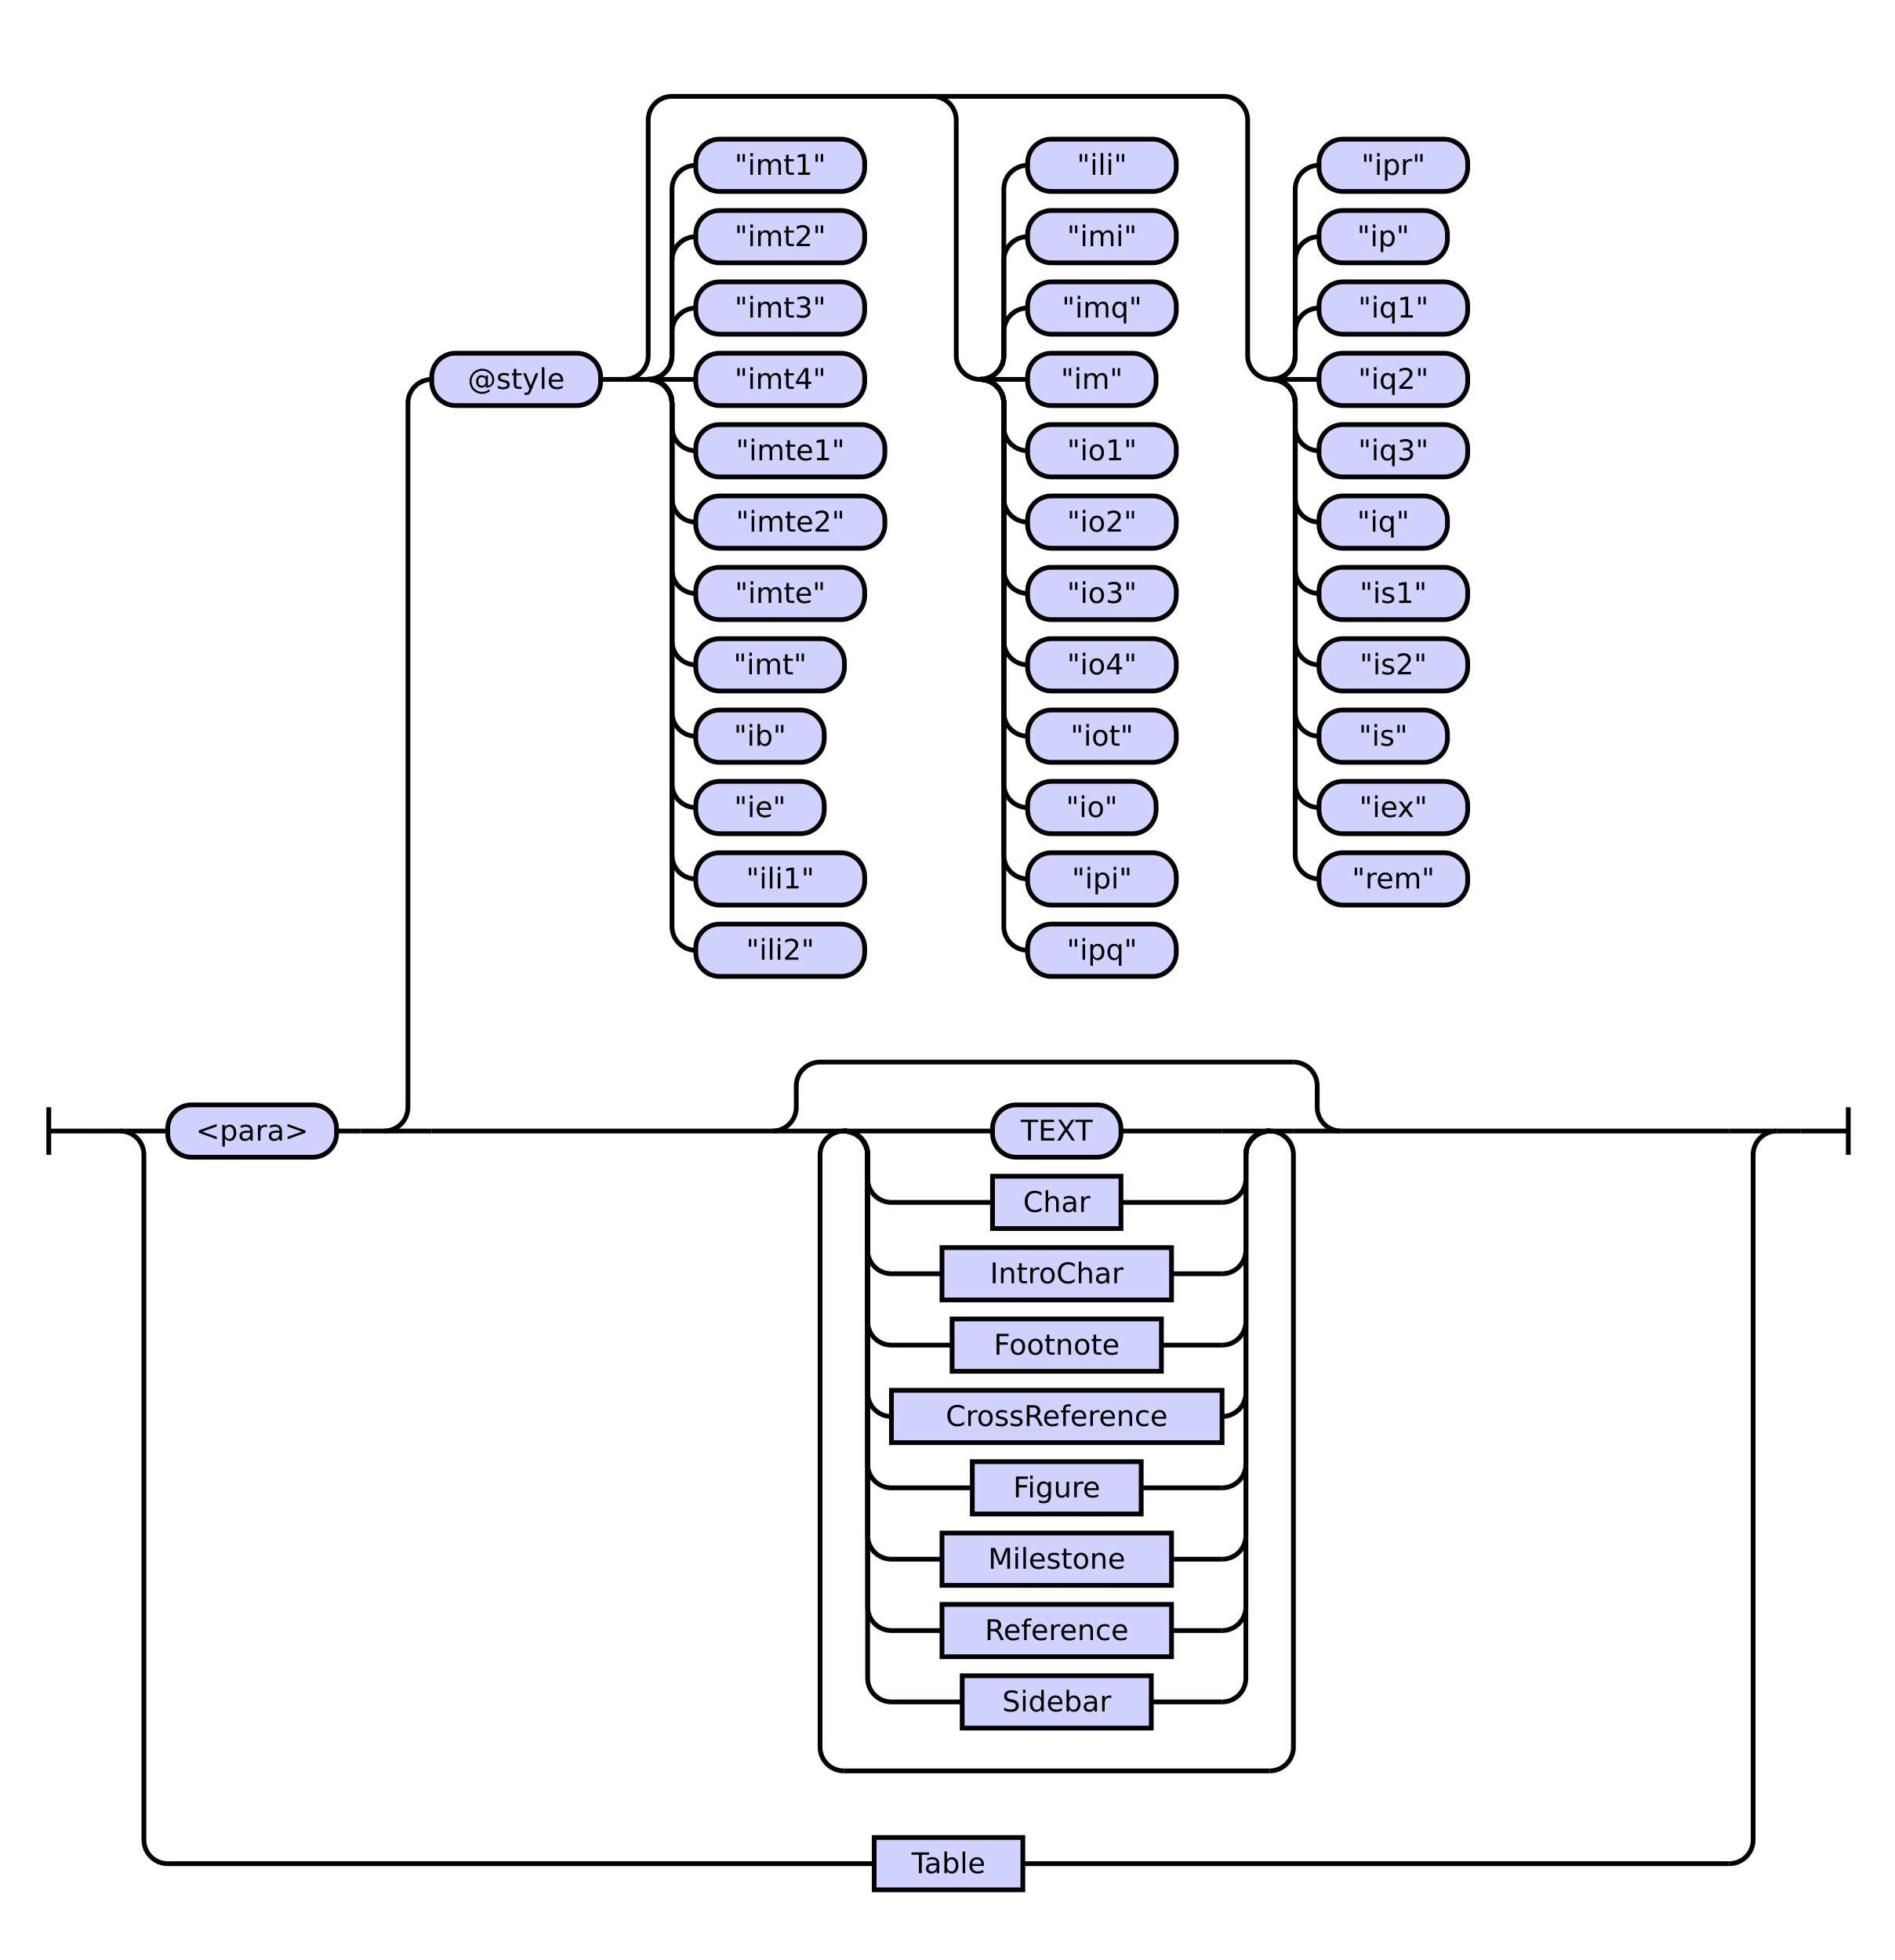
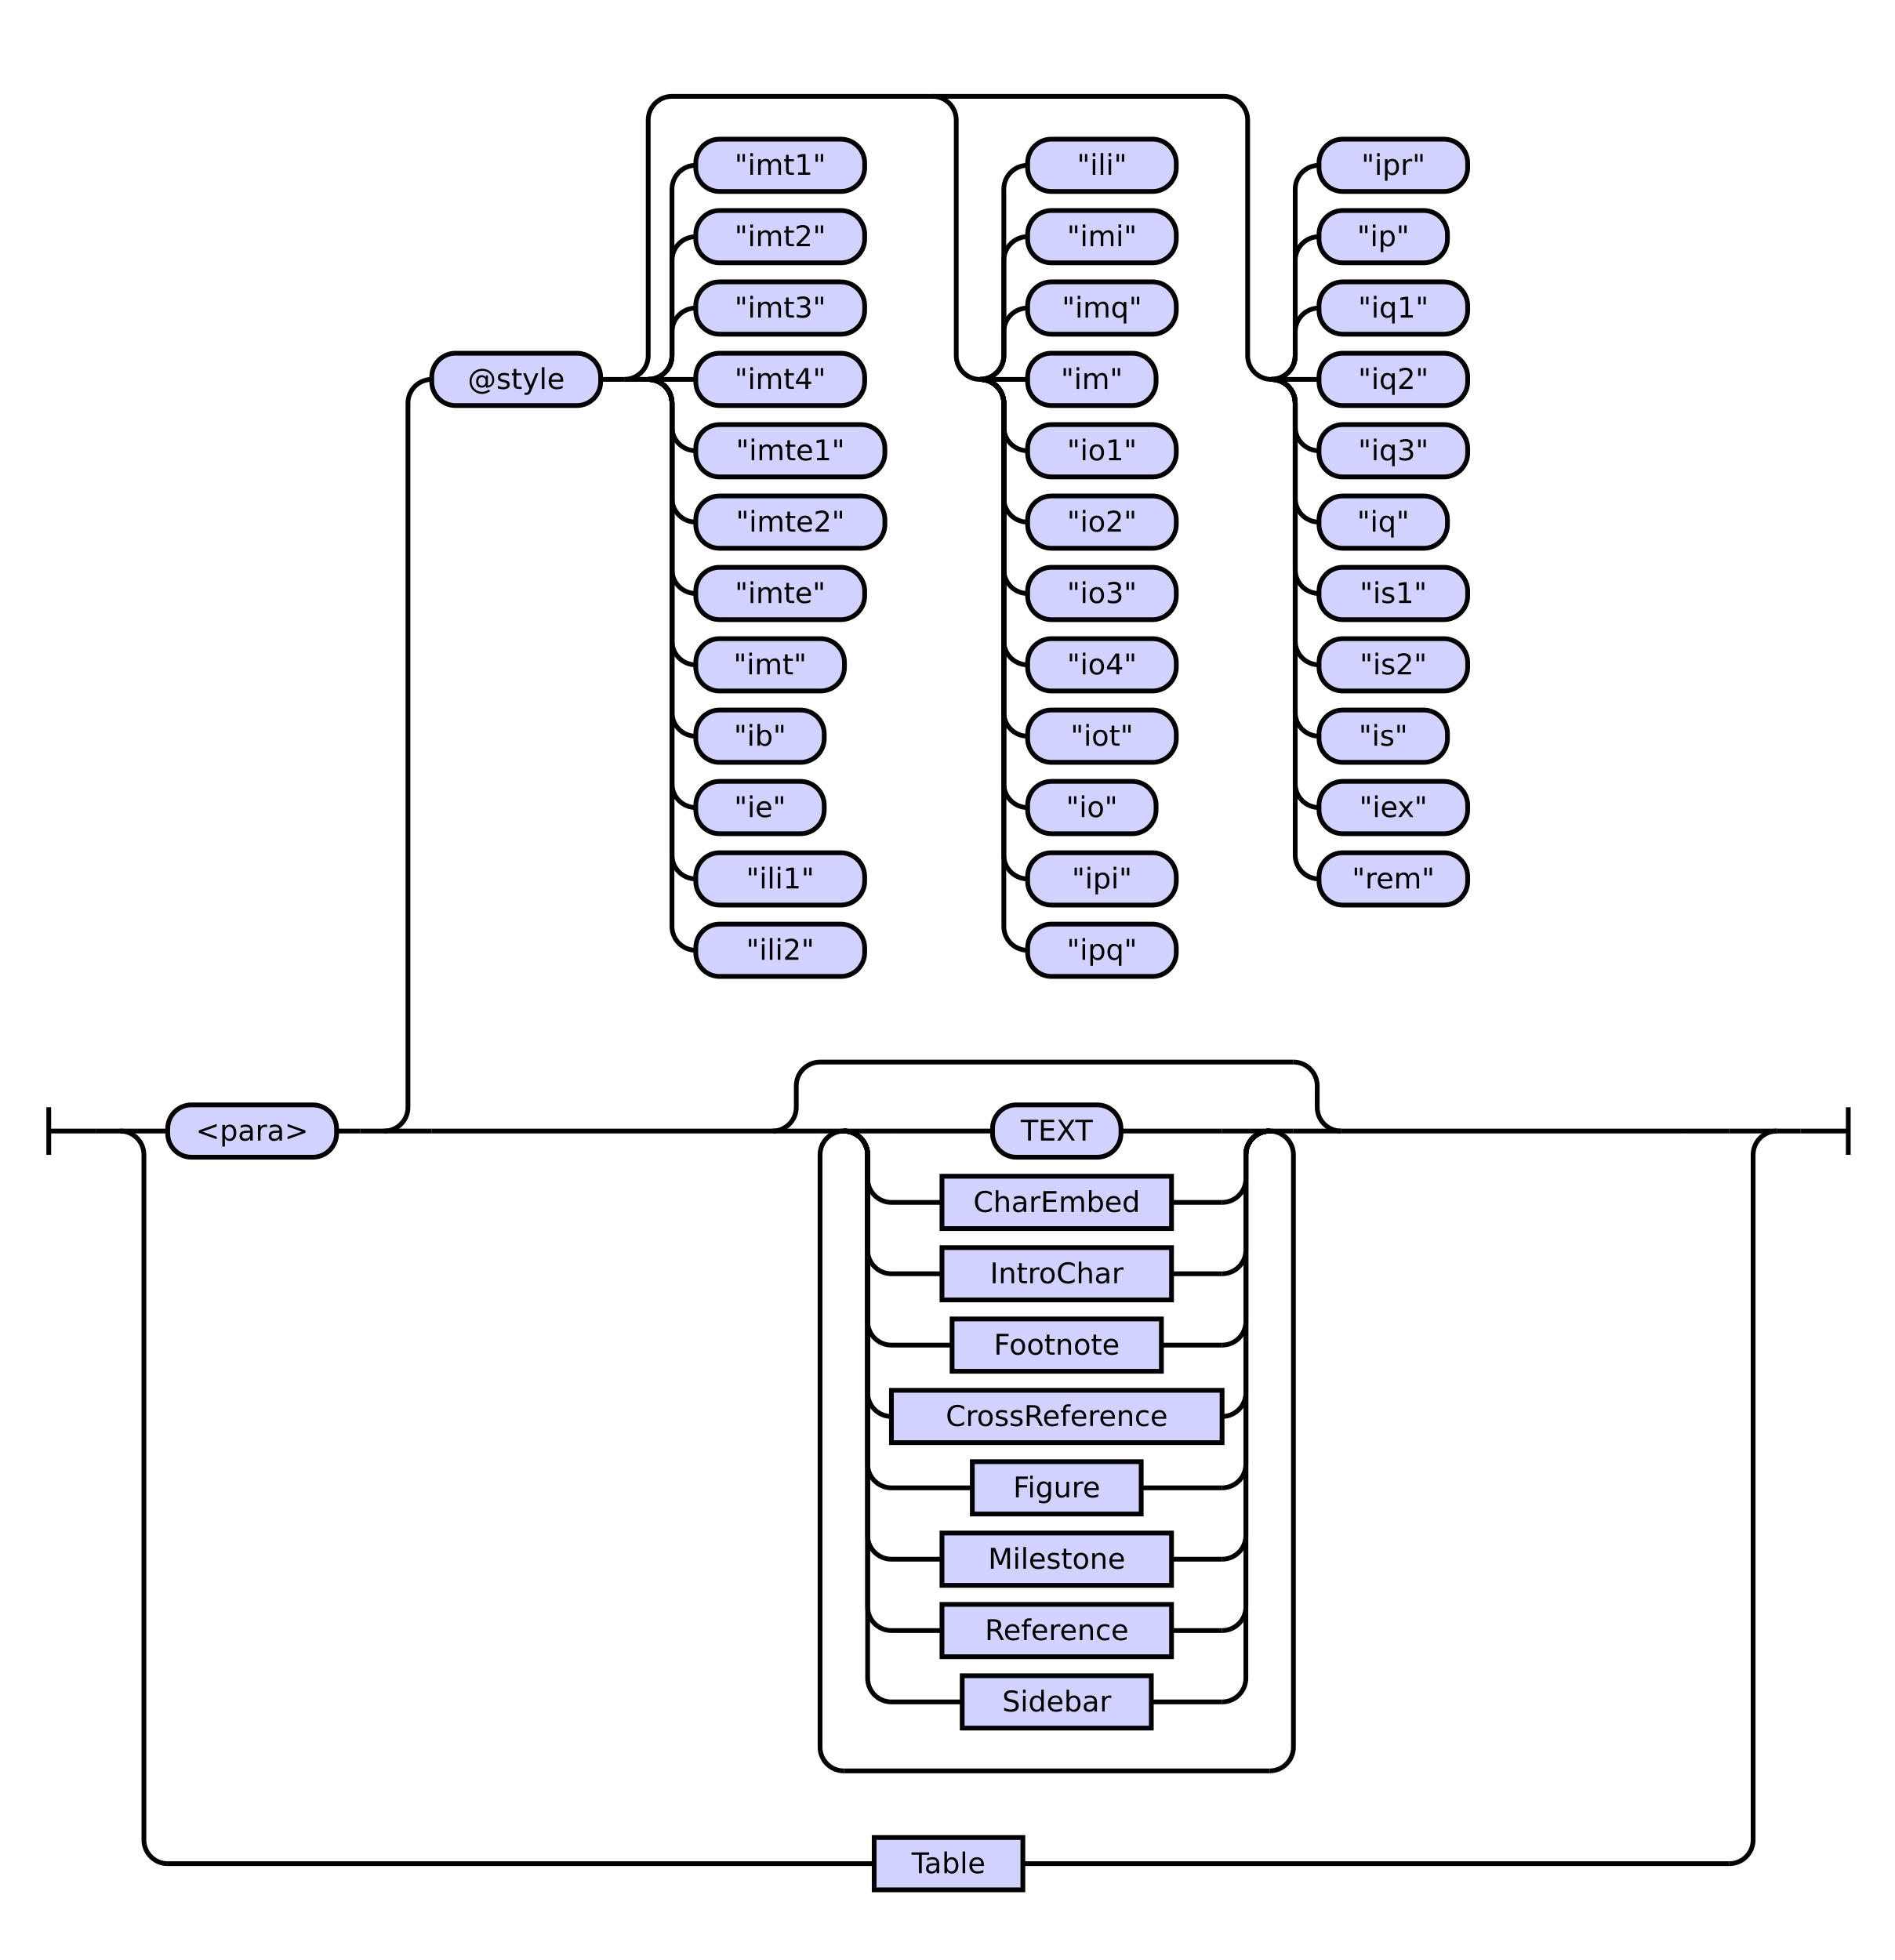
<svg xmlns="http://www.w3.org/2000/svg" class="railroad-diagram" height="824" viewBox="0 0 796.5 824" width="796.5">
  <g transform="translate(.5 .5)">
    <style>/*  */

    svg.railroad-diagram {
        background-color: hsl(30,20%,95%);
    }
    svg.railroad-diagram path {
        stroke-width: 2;
        stroke: black;
        fill: none;
    }
    svg.railroad-diagram text {
        font-size: 12px;
        text-anchor: middle;
        font-family: DejaVu Sans;
    }
    svg.railroad-diagram text.label {
        text-anchor:start;
    }
    svg.railroad-diagram text.comment {
        font-family: DejaVu Sans;
        font-size: 14px;
    }
    svg.railroad-diagram rect{
        stroke-width: 2;
        stroke: black;
        fill: rgb(210, 210, 255);
    }
    svg.railroad-diagram rect.group-box {
        stroke: gray;
        stroke-dasharray: 10 5;
        fill: none;
    }
    .terminal {
        font-family: DejaVu Sans;
    }
    svg.railroad-diagram g.altterminal rect {
        fill: rgb(251, 252, 207)
    }

/*  */
</style>
    <g>
      <path d="M 20 465 v 20 m 0 -10 h 20" />
    </g>
    <path d="M 40 475 h 10" />
    <g>
      <path d="M 50 475 h 0.0" />
      <path d="M 746.5 475 h 0.0" />
      <g>
        <path d="M 50.0 475 h 0.0" />
        <path d="M 746.5 475 h 0.0" />
        <path d="M 50.0 475 h 20" />
        <g>
          <path d="M 70.0 475 h 0.0" />
          <path d="M 726.5 475 h 0.0" />
          <g class="terminal ">
            <path d="M 70.0 475 h 0.0" />
            <path d="M 141.0 475 h 0.0" />
            <rect height="22" rx="10" ry="10" width="71.0" x="70.0" y="464" />
            <text x="105.5" y="479">&lt;para&gt;</text>
          </g>
          <path d="M 141.0 475 h 10" />
          <path d="M 151.0 475 h 10" />
          <g>
            <path d="M 161.0 475 h 0.0" />
            <path d="M 726.5 475 h 0.0" />
            <path d="M 161.0 475 a 10 10 0 0 0 10 -10 v -296 a 10 10 0 0 1 10 -10" />
            <g>
              <path d="M 181.0 159 h 0.0" />
              <path d="M 706.5 159 h 0.0" />
              <g class="terminal ">
                <path d="M 181.0 159 h 0.0" />
                <path d="M 252.0 159 h 0.0" />
                <rect height="22" rx="10" ry="10" width="71.0" x="181.0" y="148" />
                <text x="216.5" y="163">@style</text>
              </g>
              <path d="M 252.0 159 h 10" />
              <g>
                <path d="M 262.0 159 h 0.0" />
                <path d="M 706.5 159 h 0.0" />
                <path d="M 262.0 159 a 10 10 0 0 0 10 -10 v -99 a 10 10 0 0 1 10 -10 h 232.0" />
                <path d="M 262.0 159 h 10" />
                <g>
                  <path d="M 272.0 159 h 0.0" />
                  <path d="M 272.0 159 a 10 10 0 0 0 10 -10 v -10 a 10 10 0 0 1 10 -10" />
                  <g class="terminal ">
                    <path d="M 292.0 129 h 0.0" />
                    <path d="M 363.0 129 h 0.0" />
                    <rect height="22" rx="10" ry="10" width="71.0" x="292.0" y="118" />
                    <text x="327.5" y="133">"imt3"</text>
                  </g>
                  <path d="M 272.0 159 a 10 10 0 0 0 10 -10 v -40 a 10 10 0 0 1 10 -10" />
                  <g class="terminal ">
                    <path d="M 292.0 99 h 0.0" />
                    <path d="M 363.0 99 h 0.0" />
                    <rect height="22" rx="10" ry="10" width="71.0" x="292.0" y="88" />
                    <text x="327.5" y="103">"imt2"</text>
                  </g>
                  <path d="M 272.0 159 a 10 10 0 0 0 10 -10 v -70 a 10 10 0 0 1 10 -10" />
                  <g class="terminal ">
                    <path d="M 292.0 69 h 0.0" />
                    <path d="M 363.0 69 h 0.0" />
                    <rect height="22" rx="10" ry="10" width="71.0" x="292.0" y="58" />
                    <text x="327.5" y="73">"imt1"</text>
                  </g>
                  <path d="M 272.0 159 h 20" />
                  <g class="terminal ">
                    <path d="M 292.0 159 h 0.0" />
                    <path d="M 363.0 159 h 0.0" />
                    <rect height="22" rx="10" ry="10" width="71.0" x="292.0" y="148" />
                    <text x="327.5" y="163">"imt4"</text>
                  </g>
                  <path d="M 272.0 159 a 10 10 0 0 1 10 10 v 10 a 10 10 0 0 0 10 10" />
                  <g class="terminal ">
                    <path d="M 292.0 189 h 0.0" />
                    <path d="M 371.5 189 h 0.0" />
                    <rect height="22" rx="10" ry="10" width="79.5" x="292.0" y="178" />
                    <text x="331.75" y="193">"imte1"</text>
                  </g>
                  <path d="M 272.0 159 a 10 10 0 0 1 10 10 v 40 a 10 10 0 0 0 10 10" />
                  <g class="terminal ">
                    <path d="M 292.0 219 h 0.0" />
                    <path d="M 371.5 219 h 0.0" />
                    <rect height="22" rx="10" ry="10" width="79.5" x="292.0" y="208" />
                    <text x="331.75" y="223">"imte2"</text>
                  </g>
                  <path d="M 272.0 159 a 10 10 0 0 1 10 10 v 70 a 10 10 0 0 0 10 10" />
                  <g class="terminal ">
                    <path d="M 292.0 249 h 0.0" />
                    <path d="M 363.0 249 h 0.0" />
                    <rect height="22" rx="10" ry="10" width="71.0" x="292.0" y="238" />
                    <text x="327.5" y="253">"imte"</text>
                  </g>
                  <path d="M 272.0 159 a 10 10 0 0 1 10 10 v 100 a 10 10 0 0 0 10 10" />
                  <g class="terminal ">
                    <path d="M 292.0 279 h 0.0" />
                    <path d="M 354.5 279 h 0.0" />
                    <rect height="22" rx="10" ry="10" width="62.5" x="292.0" y="268" />
                    <text x="323.25" y="283">"imt"</text>
                  </g>
                  <path d="M 272.0 159 a 10 10 0 0 1 10 10 v 130 a 10 10 0 0 0 10 10" />
                  <g class="terminal ">
                    <path d="M 292.0 309 h 0.0" />
                    <path d="M 346.0 309 h 0.0" />
                    <rect height="22" rx="10" ry="10" width="54.0" x="292.0" y="298" />
                    <text x="319.0" y="313">"ib"</text>
                  </g>
                  <path d="M 272.0 159 a 10 10 0 0 1 10 10 v 160 a 10 10 0 0 0 10 10" />
                  <g class="terminal ">
                    <path d="M 292.0 339 h 0.0" />
                    <path d="M 346.0 339 h 0.0" />
                    <rect height="22" rx="10" ry="10" width="54.0" x="292.0" y="328" />
                    <text x="319.0" y="343">"ie"</text>
                  </g>
                  <path d="M 272.0 159 a 10 10 0 0 1 10 10 v 190 a 10 10 0 0 0 10 10" />
                  <g class="terminal ">
                    <path d="M 292.0 369 h 0.0" />
                    <path d="M 363.0 369 h 0.0" />
                    <rect height="22" rx="10" ry="10" width="71.0" x="292.0" y="358" />
                    <text x="327.5" y="373">"ili1"</text>
                  </g>
                  <path d="M 272.0 159 a 10 10 0 0 1 10 10 v 220 a 10 10 0 0 0 10 10" />
                  <g class="terminal ">
                    <path d="M 292.0 399 h 0.0" />
                    <path d="M 363.0 399 h 0.0" />
                    <rect height="22" rx="10" ry="10" width="71.0" x="292.0" y="388" />
                    <text x="327.5" y="403">"ili2"</text>
                  </g>
                </g>
                <path d="M 391.5 40 a 10 10 0 0 1 10 10 v 99 a 10 10 0 0 0 10 10" />
                <g>
                  <path d="M 411.5 159 h 0.0" />
                  <path d="M 411.5 159 a 10 10 0 0 0 10 -10 v -10 a 10 10 0 0 1 10 -10" />
                  <g class="terminal ">
                    <path d="M 431.5 129 h 0.0" />
                    <path d="M 494.0 129 h 0.0" />
                    <rect height="22" rx="10" ry="10" width="62.5" x="431.5" y="118" />
                    <text x="462.75" y="133">"imq"</text>
                  </g>
                  <path d="M 411.5 159 a 10 10 0 0 0 10 -10 v -40 a 10 10 0 0 1 10 -10" />
                  <g class="terminal ">
                    <path d="M 431.5 99 h 0.0" />
                    <path d="M 494.0 99 h 0.0" />
                    <rect height="22" rx="10" ry="10" width="62.5" x="431.5" y="88" />
                    <text x="462.75" y="103">"imi"</text>
                  </g>
                  <path d="M 411.5 159 a 10 10 0 0 0 10 -10 v -70 a 10 10 0 0 1 10 -10" />
                  <g class="terminal ">
                    <path d="M 431.5 69 h 0.0" />
                    <path d="M 494.0 69 h 0.0" />
                    <rect height="22" rx="10" ry="10" width="62.5" x="431.5" y="58" />
                    <text x="462.75" y="73">"ili"</text>
                  </g>
                  <path d="M 411.5 159 h 20" />
                  <g class="terminal ">
                    <path d="M 431.5 159 h 0.0" />
                    <path d="M 485.5 159 h 0.0" />
                    <rect height="22" rx="10" ry="10" width="54.0" x="431.5" y="148" />
                    <text x="458.5" y="163">"im"</text>
                  </g>
                  <path d="M 411.5 159 a 10 10 0 0 1 10 10 v 10 a 10 10 0 0 0 10 10" />
                  <g class="terminal ">
                    <path d="M 431.5 189 h 0.0" />
                    <path d="M 494.0 189 h 0.0" />
                    <rect height="22" rx="10" ry="10" width="62.5" x="431.5" y="178" />
                    <text x="462.75" y="193">"io1"</text>
                  </g>
                  <path d="M 411.5 159 a 10 10 0 0 1 10 10 v 40 a 10 10 0 0 0 10 10" />
                  <g class="terminal ">
                    <path d="M 431.5 219 h 0.0" />
                    <path d="M 494.0 219 h 0.0" />
                    <rect height="22" rx="10" ry="10" width="62.5" x="431.5" y="208" />
                    <text x="462.75" y="223">"io2"</text>
                  </g>
                  <path d="M 411.5 159 a 10 10 0 0 1 10 10 v 70 a 10 10 0 0 0 10 10" />
                  <g class="terminal ">
                    <path d="M 431.5 249 h 0.0" />
                    <path d="M 494.0 249 h 0.0" />
                    <rect height="22" rx="10" ry="10" width="62.5" x="431.5" y="238" />
                    <text x="462.75" y="253">"io3"</text>
                  </g>
                  <path d="M 411.5 159 a 10 10 0 0 1 10 10 v 100 a 10 10 0 0 0 10 10" />
                  <g class="terminal ">
                    <path d="M 431.5 279 h 0.0" />
                    <path d="M 494.0 279 h 0.0" />
                    <rect height="22" rx="10" ry="10" width="62.5" x="431.5" y="268" />
                    <text x="462.75" y="283">"io4"</text>
                  </g>
                  <path d="M 411.5 159 a 10 10 0 0 1 10 10 v 130 a 10 10 0 0 0 10 10" />
                  <g class="terminal ">
                    <path d="M 431.5 309 h 0.0" />
                    <path d="M 494.0 309 h 0.0" />
                    <rect height="22" rx="10" ry="10" width="62.5" x="431.5" y="298" />
                    <text x="462.75" y="313">"iot"</text>
                  </g>
                  <path d="M 411.5 159 a 10 10 0 0 1 10 10 v 160 a 10 10 0 0 0 10 10" />
                  <g class="terminal ">
                    <path d="M 431.5 339 h 0.0" />
                    <path d="M 485.5 339 h 0.0" />
                    <rect height="22" rx="10" ry="10" width="54.0" x="431.5" y="328" />
                    <text x="458.5" y="343">"io"</text>
                  </g>
                  <path d="M 411.5 159 a 10 10 0 0 1 10 10 v 190 a 10 10 0 0 0 10 10" />
                  <g class="terminal ">
                    <path d="M 431.5 369 h 0.0" />
                    <path d="M 494.0 369 h 0.0" />
                    <rect height="22" rx="10" ry="10" width="62.5" x="431.5" y="358" />
                    <text x="462.75" y="373">"ipi"</text>
                  </g>
                  <path d="M 411.5 159 a 10 10 0 0 1 10 10 v 220 a 10 10 0 0 0 10 10" />
                  <g class="terminal ">
                    <path d="M 431.5 399 h 0.0" />
                    <path d="M 494.0 399 h 0.0" />
                    <rect height="22" rx="10" ry="10" width="62.5" x="431.5" y="388" />
                    <text x="462.75" y="403">"ipq"</text>
                  </g>
                </g>
                <path d="M 514.0 40 a 10 10 0 0 1 10 10 v 99 a 10 10 0 0 0 10 10" />
                <g>
                  <path d="M 534.0 159 h 0.0" />
                  <path d="M 534.0 159 a 10 10 0 0 0 10 -10 v -10 a 10 10 0 0 1 10 -10" />
                  <g class="terminal ">
                    <path d="M 554.0 129 h 0.0" />
                    <path d="M 616.5 129 h 0.0" />
                    <rect height="22" rx="10" ry="10" width="62.5" x="554.0" y="118" />
                    <text x="585.25" y="133">"iq1"</text>
                  </g>
                  <path d="M 534.0 159 a 10 10 0 0 0 10 -10 v -40 a 10 10 0 0 1 10 -10" />
                  <g class="terminal ">
                    <path d="M 554.0 99 h 0.0" />
                    <path d="M 608.0 99 h 0.0" />
                    <rect height="22" rx="10" ry="10" width="54.0" x="554.0" y="88" />
                    <text x="581.0" y="103">"ip"</text>
                  </g>
                  <path d="M 534.0 159 a 10 10 0 0 0 10 -10 v -70 a 10 10 0 0 1 10 -10" />
                  <g class="terminal ">
                    <path d="M 554.0 69 h 0.0" />
                    <path d="M 616.5 69 h 0.0" />
                    <rect height="22" rx="10" ry="10" width="62.5" x="554.0" y="58" />
                    <text x="585.25" y="73">"ipr"</text>
                  </g>
                  <path d="M 534.0 159 h 20" />
                  <g class="terminal ">
                    <path d="M 554.0 159 h 0.0" />
                    <path d="M 616.5 159 h 0.0" />
                    <rect height="22" rx="10" ry="10" width="62.5" x="554.0" y="148" />
                    <text x="585.25" y="163">"iq2"</text>
                  </g>
                  <path d="M 534.0 159 a 10 10 0 0 1 10 10 v 10 a 10 10 0 0 0 10 10" />
                  <g class="terminal ">
                    <path d="M 554.0 189 h 0.0" />
                    <path d="M 616.5 189 h 0.0" />
                    <rect height="22" rx="10" ry="10" width="62.5" x="554.0" y="178" />
                    <text x="585.25" y="193">"iq3"</text>
                  </g>
                  <path d="M 534.0 159 a 10 10 0 0 1 10 10 v 40 a 10 10 0 0 0 10 10" />
                  <g class="terminal ">
                    <path d="M 554.0 219 h 0.0" />
                    <path d="M 608.0 219 h 0.0" />
                    <rect height="22" rx="10" ry="10" width="54.0" x="554.0" y="208" />
                    <text x="581.0" y="223">"iq"</text>
                  </g>
                  <path d="M 534.0 159 a 10 10 0 0 1 10 10 v 70 a 10 10 0 0 0 10 10" />
                  <g class="terminal ">
                    <path d="M 554.0 249 h 0.0" />
                    <path d="M 616.5 249 h 0.0" />
                    <rect height="22" rx="10" ry="10" width="62.5" x="554.0" y="238" />
                    <text x="585.25" y="253">"is1"</text>
                  </g>
                  <path d="M 534.0 159 a 10 10 0 0 1 10 10 v 100 a 10 10 0 0 0 10 10" />
                  <g class="terminal ">
                    <path d="M 554.0 279 h 0.0" />
                    <path d="M 616.5 279 h 0.0" />
                    <rect height="22" rx="10" ry="10" width="62.5" x="554.0" y="268" />
                    <text x="585.25" y="283">"is2"</text>
                  </g>
                  <path d="M 534.0 159 a 10 10 0 0 1 10 10 v 130 a 10 10 0 0 0 10 10" />
                  <g class="terminal ">
                    <path d="M 554.0 309 h 0.0" />
                    <path d="M 608.0 309 h 0.0" />
                    <rect height="22" rx="10" ry="10" width="54.0" x="554.0" y="298" />
                    <text x="581.0" y="313">"is"</text>
                  </g>
                  <path d="M 534.0 159 a 10 10 0 0 1 10 10 v 160 a 10 10 0 0 0 10 10" />
                  <g class="terminal ">
                    <path d="M 554.0 339 h 0.0" />
                    <path d="M 616.5 339 h 0.0" />
                    <rect height="22" rx="10" ry="10" width="62.5" x="554.0" y="328" />
                    <text x="585.25" y="343">"iex"</text>
                  </g>
                  <path d="M 534.0 159 a 10 10 0 0 1 10 10 v 190 a 10 10 0 0 0 10 10" />
                  <g class="terminal ">
                    <path d="M 554.0 369 h 0.0" />
                    <path d="M 616.5 369 h 0.0" />
                    <rect height="22" rx="10" ry="10" width="62.5" x="554.0" y="358" />
                    <text x="585.25" y="373">"rem"</text>
                  </g>
                </g>
              </g>
            </g>
            <path d="M 161.0 475 h 20" />
            <g>
              <path d="M 181.0 475 h 143.25" />
              <path d="M 563.25 475 h 143.25" />
              <path d="M 324.25 475 a 10 10 0 0 0 10 -10 v -9 a 10 10 0 0 1 10 -10" />
              <g>
                <path d="M 344.25 446 h 199.0" />
              </g>
              <path d="M 543.25 446 a 10 10 0 0 1 10 10 v 9 a 10 10 0 0 0 10 10" />
              <path d="M 324.25 475 h 20" />
              <g>
                <path d="M 344.25 475 h 0.0" />
                <path d="M 543.25 475 h 0.0" />
                <path d="M 344.25 475 h 10" />
                <g>
                  <path d="M 354.25 475 h 0.0" />
                  <path d="M 533.25 475 h 0.0" />
                  <path d="M 354.25 475 h 20" />
                  <g class="terminal ">
                    <path d="M 374.25 475 h 42.5" />
                    <path d="M 470.75 475 h 42.5" />
                    <rect height="22" rx="10" ry="10" width="54.0" x="416.75" y="464" />
                    <text x="443.75" y="479">TEXT</text>
                  </g>
                  <path d="M 513.25 475 h 20" />
                  <path d="M 354.25 475 a 10 10 0 0 1 10 10 v 10 a 10 10 0 0 0 10 10" />
                  <g class="non-terminal ">
-                     <path d="M 374.25 505 h 42.5" />
-                     <path d="M 470.75 505 h 42.5" />
-                     <rect height="22" width="54.0" x="416.75" y="494" />
-                     <text x="443.75" y="509">Char</text>
+                     <path d="M 374.25 505 h 21.25" />
+                     <path d="M 492.0 505 h 21.25" />
+                     <rect height="22" width="96.5" x="395.5" y="494" />
+                     <text x="443.75" y="509">CharEmbed</text>
                  </g>
                  <path d="M 513.25 505 a 10 10 0 0 0 10 -10 v -10 a 10 10 0 0 1 10 -10" />
                  <path d="M 354.25 475 a 10 10 0 0 1 10 10 v 40 a 10 10 0 0 0 10 10" />
                  <g class="non-terminal ">
                    <path d="M 374.25 535 h 21.25" />
                    <path d="M 492.0 535 h 21.25" />
                    <rect height="22" width="96.5" x="395.5" y="524" />
                    <text x="443.75" y="539">IntroChar</text>
                  </g>
                  <path d="M 513.25 535 a 10 10 0 0 0 10 -10 v -40 a 10 10 0 0 1 10 -10" />
                  <path d="M 354.25 475 a 10 10 0 0 1 10 10 v 70 a 10 10 0 0 0 10 10" />
                  <g class="non-terminal ">
                    <path d="M 374.25 565 h 25.5" />
                    <path d="M 487.75 565 h 25.5" />
                    <rect height="22" width="88.0" x="399.75" y="554" />
                    <text x="443.75" y="569">Footnote</text>
                  </g>
                  <path d="M 513.25 565 a 10 10 0 0 0 10 -10 v -70 a 10 10 0 0 1 10 -10" />
                  <path d="M 354.25 475 a 10 10 0 0 1 10 10 v 100 a 10 10 0 0 0 10 10" />
                  <g class="non-terminal ">
                    <path d="M 374.25 595 h 0.0" />
                    <path d="M 513.25 595 h 0.0" />
                    <rect height="22" width="139.0" x="374.25" y="584" />
                    <text x="443.75" y="599">CrossReference</text>
                  </g>
                  <path d="M 513.25 595 a 10 10 0 0 0 10 -10 v -100 a 10 10 0 0 1 10 -10" />
                  <path d="M 354.25 475 a 10 10 0 0 1 10 10 v 130 a 10 10 0 0 0 10 10" />
                  <g class="non-terminal ">
                    <path d="M 374.25 625 h 34.0" />
                    <path d="M 479.25 625 h 34.0" />
                    <rect height="22" width="71.0" x="408.25" y="614" />
                    <text x="443.75" y="629">Figure</text>
                  </g>
                  <path d="M 513.25 625 a 10 10 0 0 0 10 -10 v -130 a 10 10 0 0 1 10 -10" />
                  <path d="M 354.25 475 a 10 10 0 0 1 10 10 v 160 a 10 10 0 0 0 10 10" />
                  <g class="non-terminal ">
                    <path d="M 374.25 655 h 21.25" />
                    <path d="M 492.0 655 h 21.25" />
                    <rect height="22" width="96.5" x="395.5" y="644" />
                    <text x="443.75" y="659">Milestone</text>
                  </g>
                  <path d="M 513.25 655 a 10 10 0 0 0 10 -10 v -160 a 10 10 0 0 1 10 -10" />
                  <path d="M 354.25 475 a 10 10 0 0 1 10 10 v 190 a 10 10 0 0 0 10 10" />
                  <g class="non-terminal ">
                    <path d="M 374.25 685 h 21.25" />
                    <path d="M 492.0 685 h 21.25" />
                    <rect height="22" width="96.5" x="395.5" y="674" />
                    <text x="443.75" y="689">Reference</text>
                  </g>
                  <path d="M 513.25 685 a 10 10 0 0 0 10 -10 v -190 a 10 10 0 0 1 10 -10" />
                  <path d="M 354.25 475 a 10 10 0 0 1 10 10 v 220 a 10 10 0 0 0 10 10" />
                  <g class="non-terminal ">
                    <path d="M 374.25 715 h 29.75" />
                    <path d="M 483.5 715 h 29.75" />
                    <rect height="22" width="79.5" x="404.0" y="704" />
                    <text x="443.75" y="719">Sidebar</text>
                  </g>
                  <path d="M 513.25 715 a 10 10 0 0 0 10 -10 v -220 a 10 10 0 0 1 10 -10" />
                </g>
                <path d="M 533.25 475 h 10" />
                <path d="M 354.25 475 a 10 10 0 0 0 -10 10 v 249 a 10 10 0 0 0 10 10" />
                <g>
                  <path d="M 354.25 744 h 179.0" />
                </g>
                <path d="M 533.25 744 a 10 10 0 0 0 10 -10 v -249 a 10 10 0 0 0 -10 -10" />
              </g>
              <path d="M 543.25 475 h 20" />
            </g>
            <path d="M 706.5 475 h 20" />
          </g>
        </g>
        <path d="M 726.5 475 h 20" />
        <path d="M 50.0 475 a 10 10 0 0 1 10 10 v 288 a 10 10 0 0 0 10 10" />
        <g class="non-terminal ">
          <path d="M 70.0 783 h 297.0" />
          <path d="M 429.5 783 h 297.0" />
          <rect height="22" width="62.5" x="367.0" y="772" />
          <text x="398.25" y="787">Table</text>
        </g>
        <path d="M 726.5 783 a 10 10 0 0 0 10 -10 v -288 a 10 10 0 0 1 10 -10" />
      </g>
    </g>
    <path d="M 746.5 475 h 10" />
    <path d="M 756.5 475 h 20 m 0 -10 v 20" />
  </g>
</svg>
